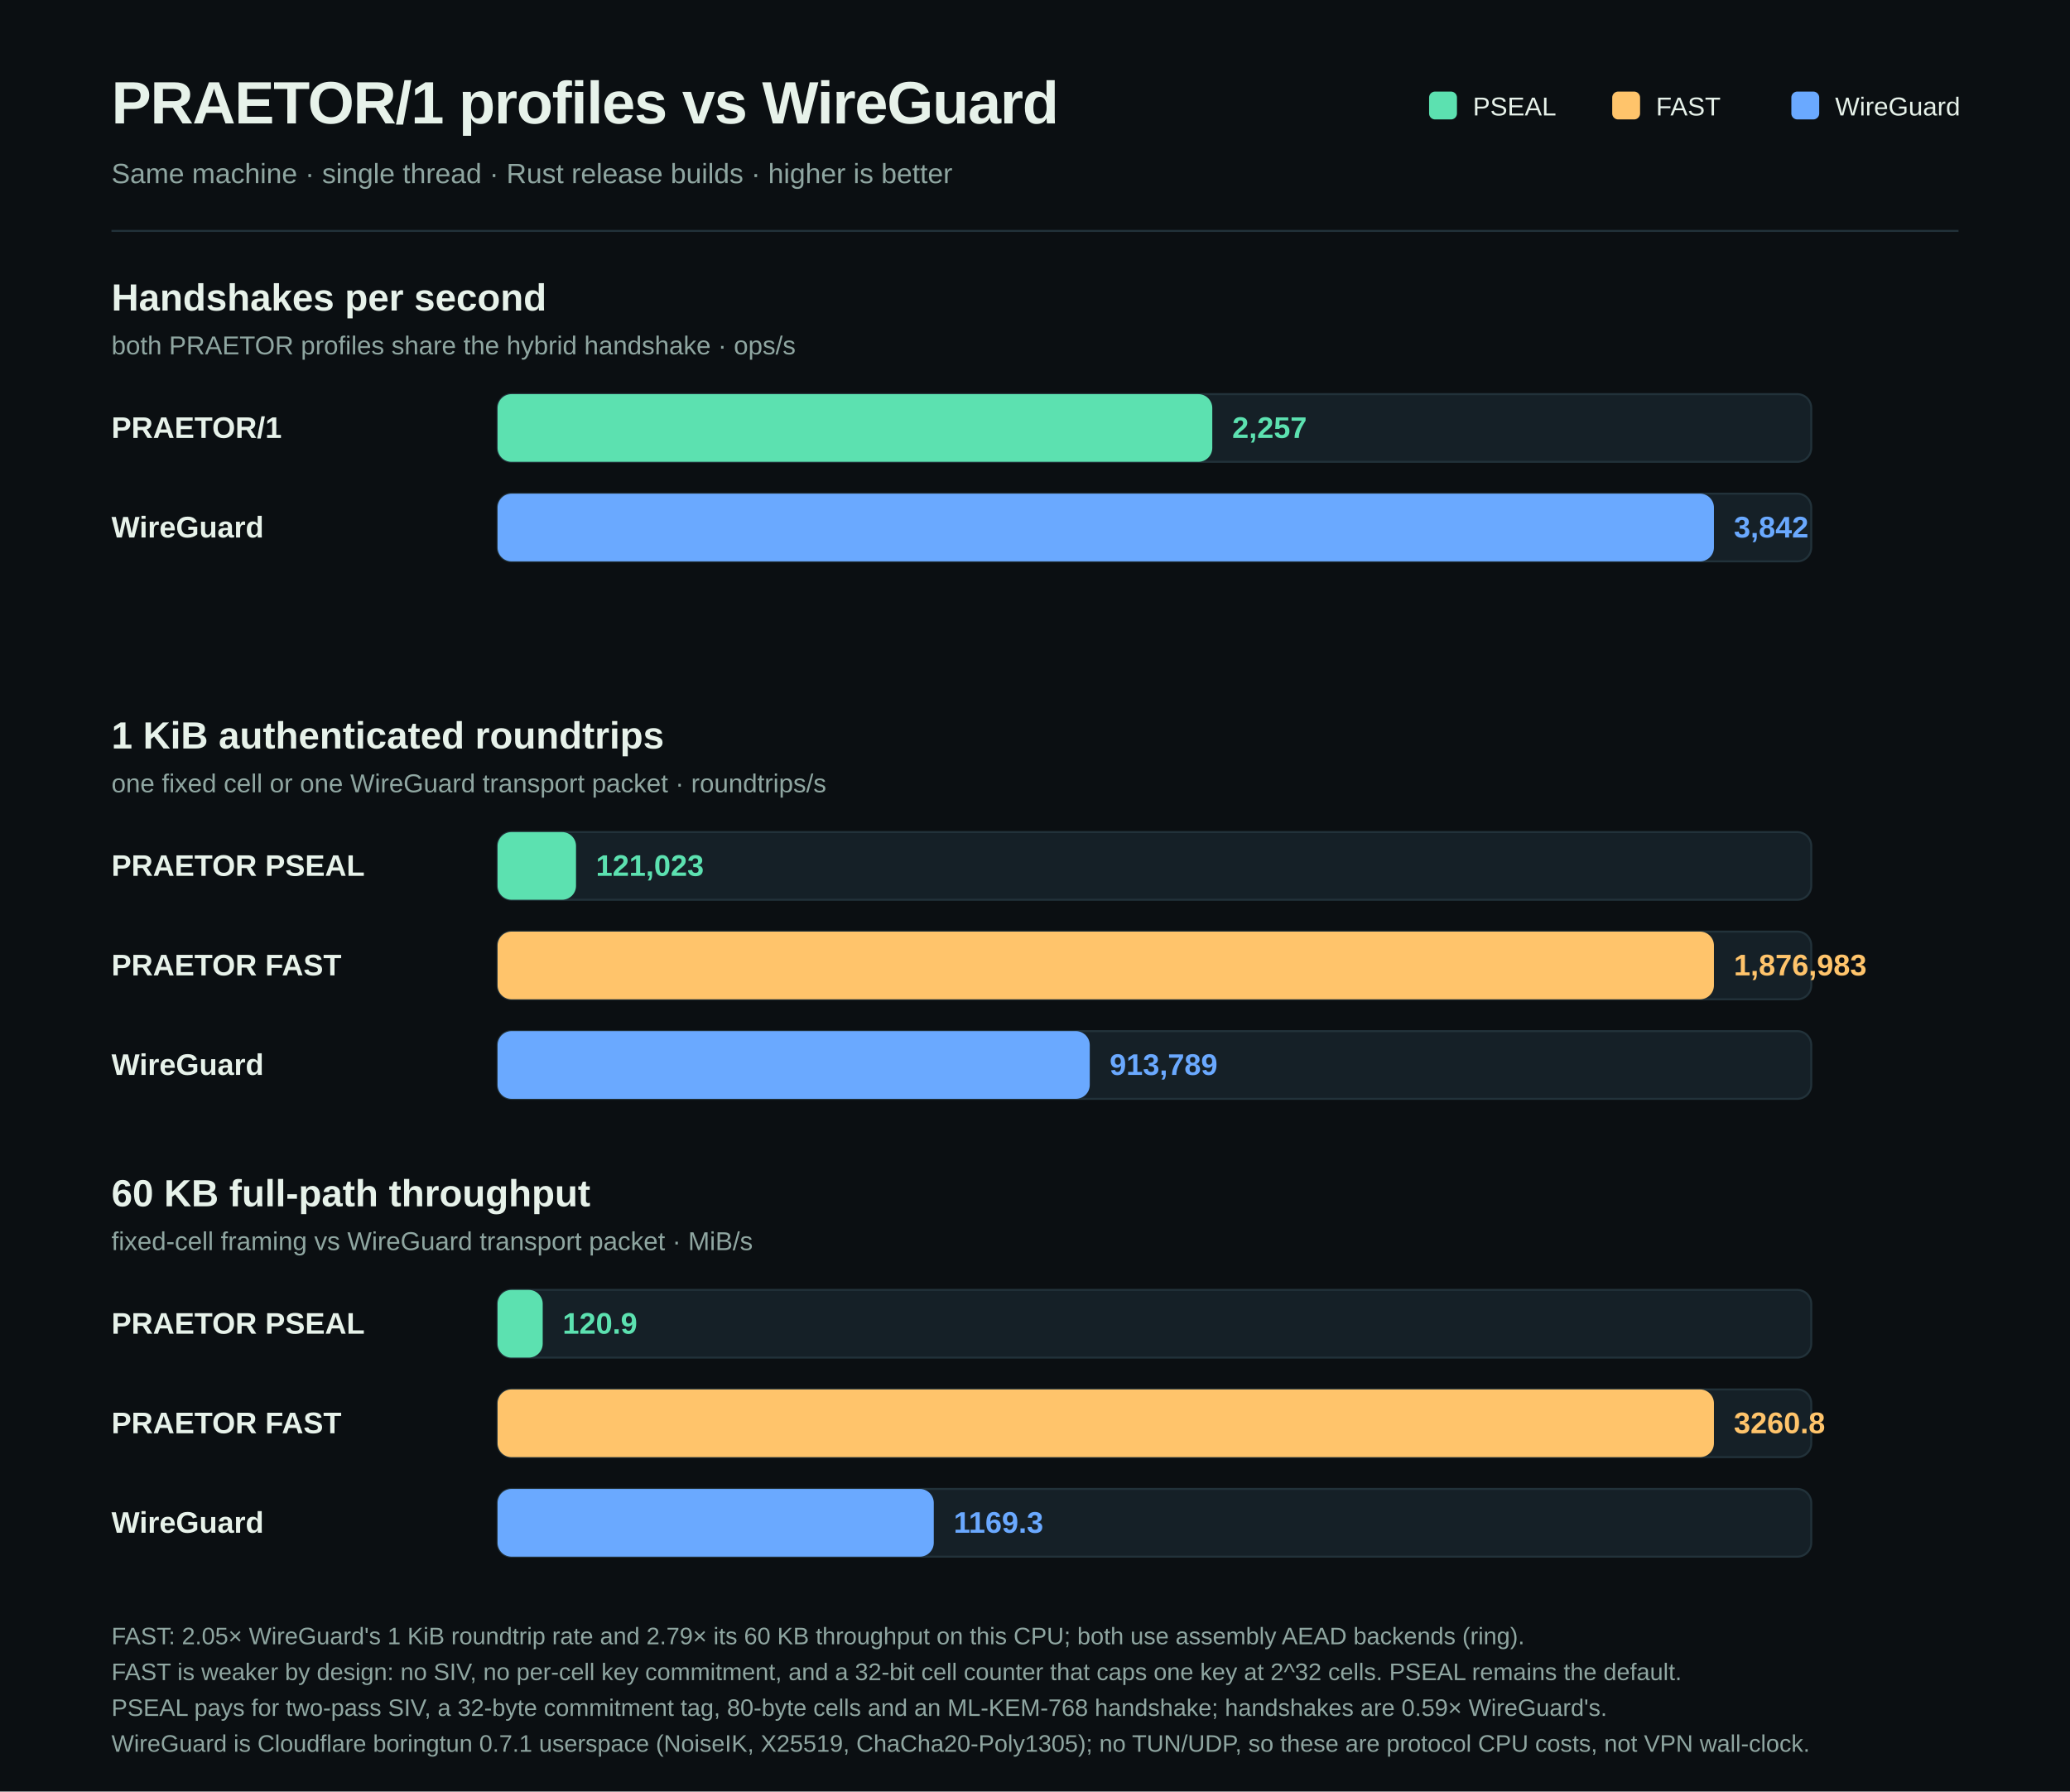
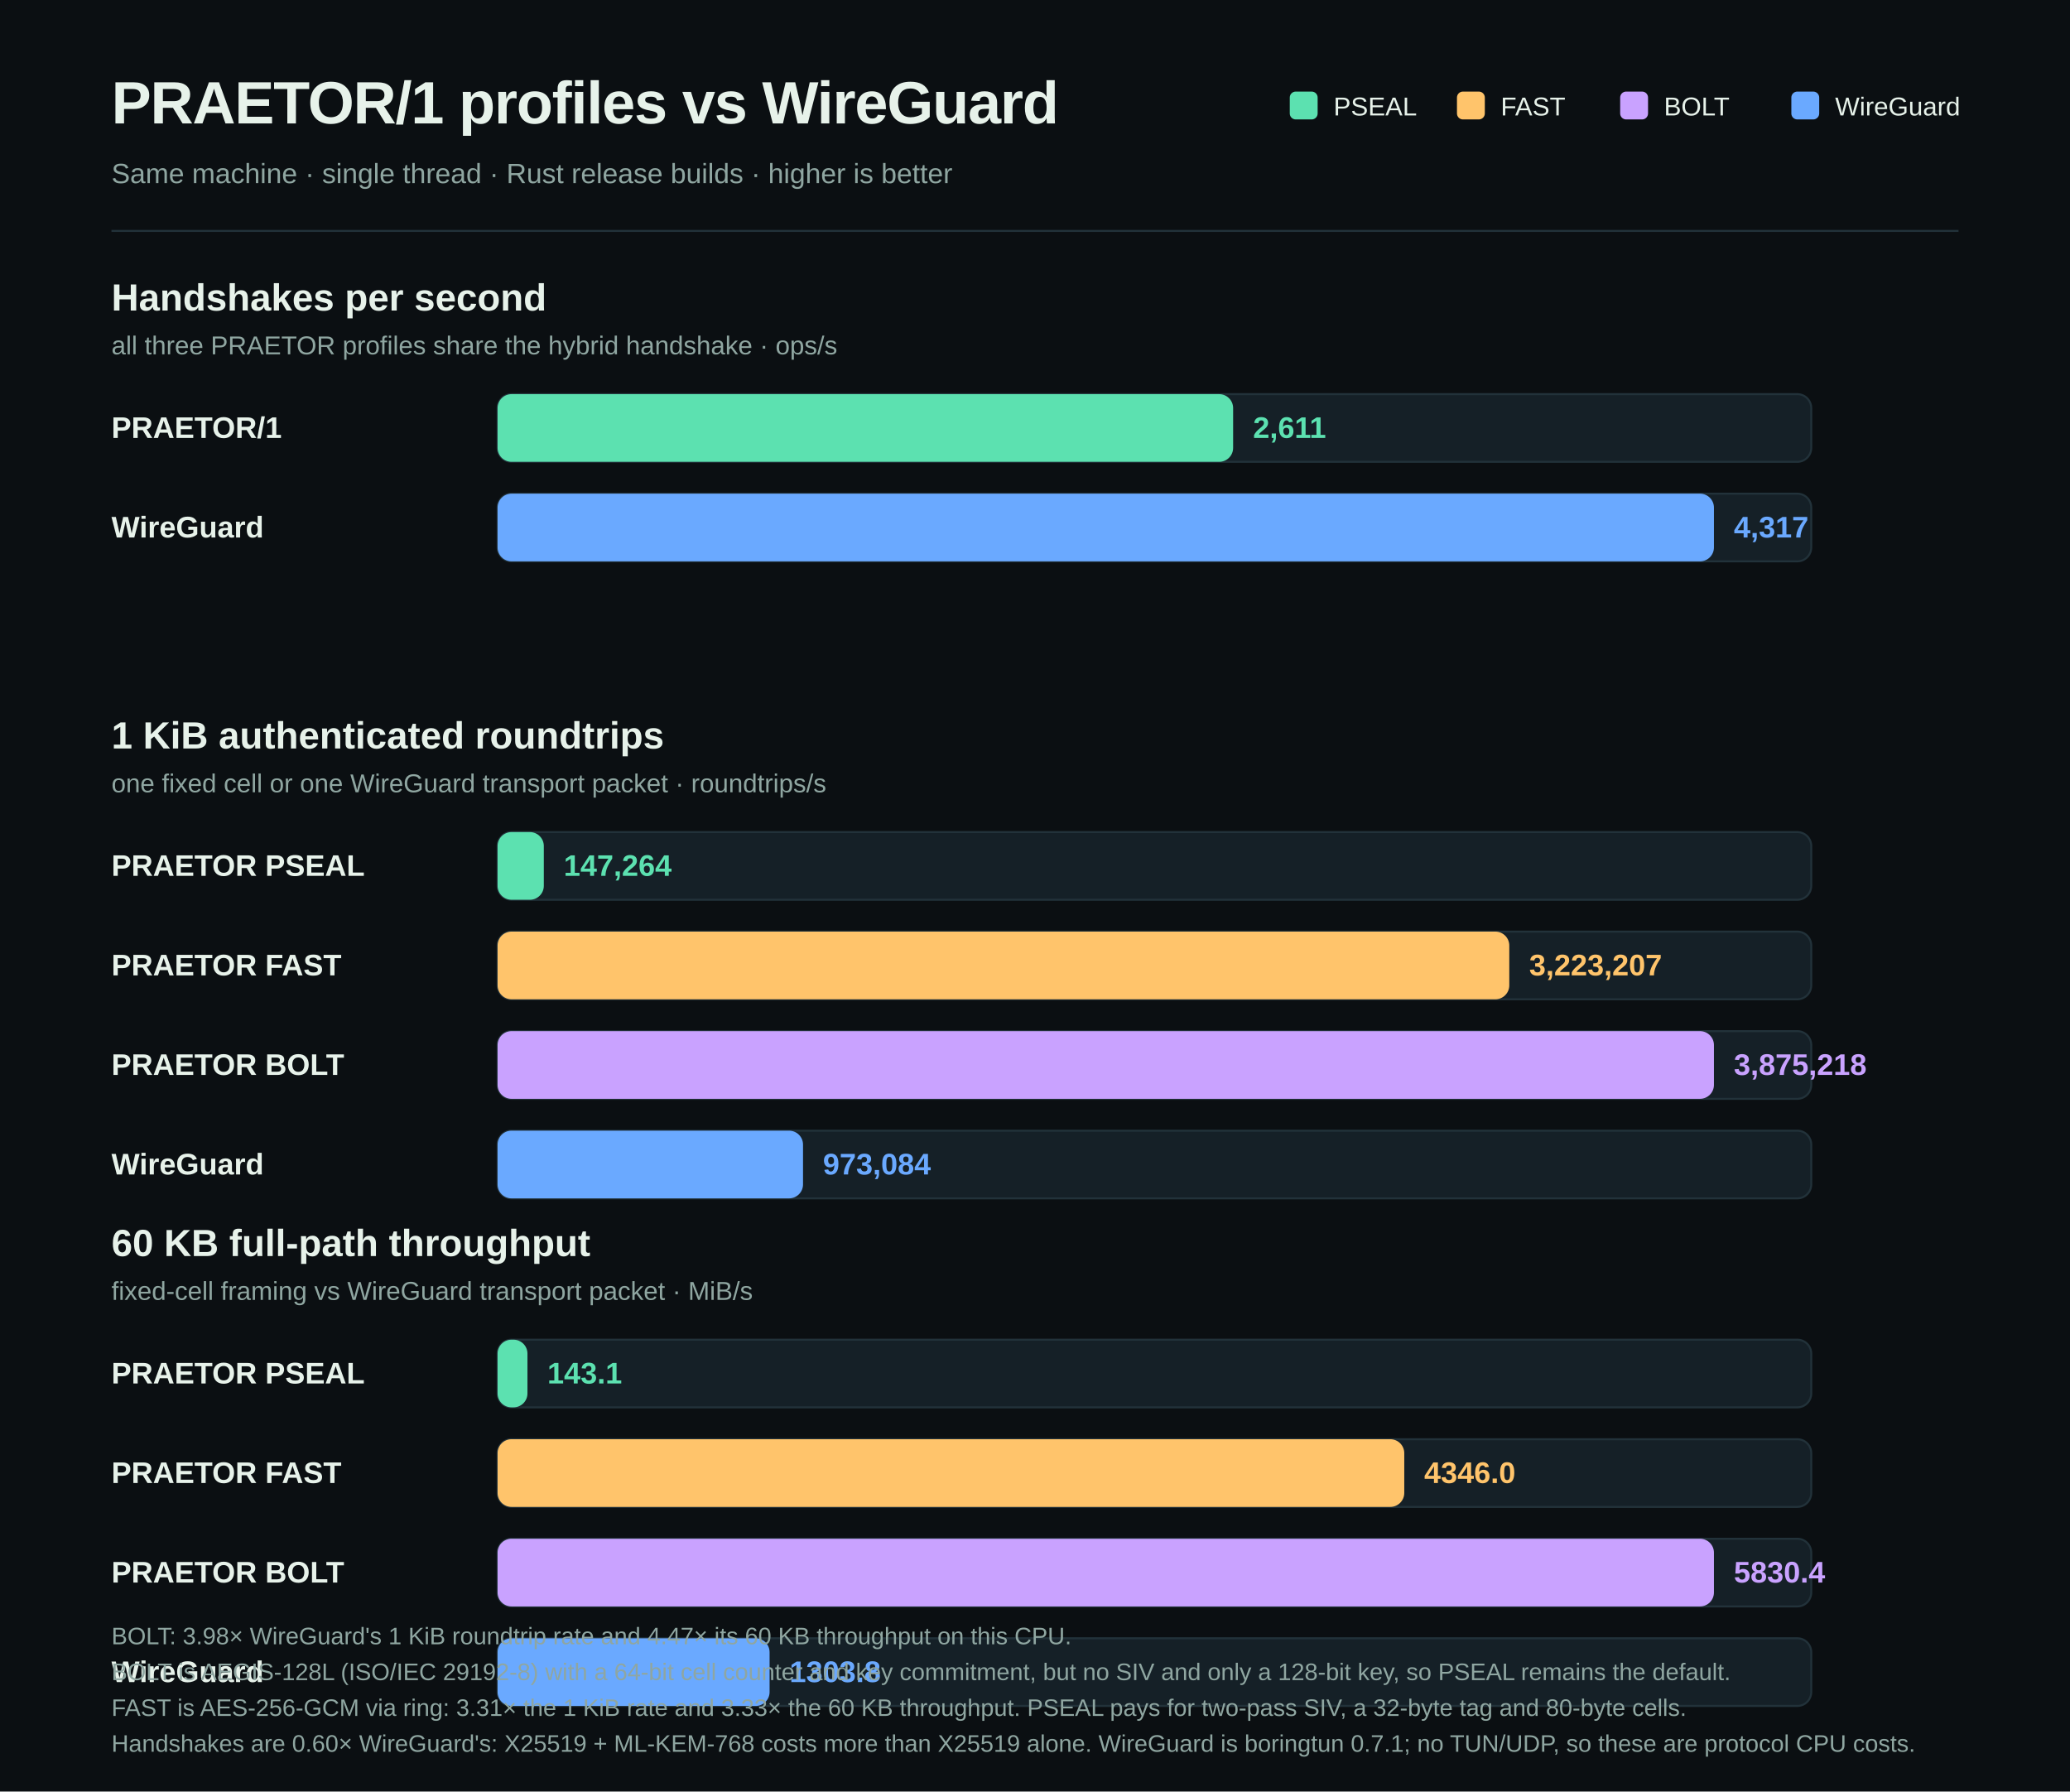
<svg xmlns="http://www.w3.org/2000/svg" width="1040" height="900" viewBox="0 0 1040 900" role="img" aria-labelledby="title desc" font-family="Segoe UI, Arial, sans-serif">
  <rect width="1040" height="900" fill="#0b0f12" />
  <text x="56" y="62" fill="#e7f2ea" font-size="30" font-weight="800" letter-spacing="-0.5">PRAETOR/1 profiles vs WireGuard</text>
  <text x="56" y="92" fill="#8fa6a1" font-size="14">Same machine · single thread · Rust release builds · higher is better</text>
  <g font-family="Segoe UI, Arial, sans-serif">
-     <rect x="718" y="46" width="14" height="14" rx="3" fill="#5ce1b0" />
-     <text x="740" y="58" fill="#e7f2ea" font-size="13">PSEAL</text>
-     <rect x="810" y="46" width="14" height="14" rx="3" fill="#ffc46b" />
-     <text x="832" y="58" fill="#e7f2ea" font-size="13">FAST</text>
+     <rect x="648" y="46" width="14" height="14" rx="3" fill="#5ce1b0" />
+     <text x="670" y="58" fill="#e7f2ea" font-size="13">PSEAL</text>
+     <rect x="732" y="46" width="14" height="14" rx="3" fill="#ffc46b" />
+     <text x="754" y="58" fill="#e7f2ea" font-size="13">FAST</text>
+     <rect x="814" y="46" width="14" height="14" rx="3" fill="#c9a2ff" />
+     <text x="836" y="58" fill="#e7f2ea" font-size="13">BOLT</text>
    <rect x="900" y="46" width="14" height="14" rx="3" fill="#6aa9ff" />
    <text x="922" y="58" fill="#e7f2ea" font-size="13">WireGuard</text>
  </g>
  <line x1="56" y1="116" x2="984" y2="116" stroke="#22323a" />
  <g>
    <text x="56" y="156" fill="#e7f2ea" font-size="19" font-weight="700">Handshakes per second</text>
-     <text x="56" y="178" fill="#8fa6a1" font-size="13">both PRAETOR profiles share the hybrid handshake · ops/s</text>
+     <text x="56" y="178" fill="#8fa6a1" font-size="13">all three PRAETOR profiles share the hybrid handshake · ops/s</text>
    <rect x="250" y="198" width="660" height="34" rx="7" fill="#152027" stroke="#22323a" />
-     <rect x="250" y="198" width="359.07" height="34" rx="7" fill="#5ce1b0" />
+     <rect x="250" y="198" width="369.538" height="34" rx="7" fill="#5ce1b0" />
    <text x="56" y="220" fill="#e7f2ea" font-size="15" font-weight="600">PRAETOR/1</text>
-     <text x="619.07" y="220" fill="#5ce1b0" font-size="15" font-weight="700">2,257</text>
+     <text x="629.538" y="220" fill="#5ce1b0" font-size="15" font-weight="700">2,611</text>
    <rect x="250" y="248" width="660" height="34" rx="7" fill="#152027" stroke="#22323a" />
    <rect x="250" y="248" width="611.111" height="34" rx="7" fill="#6aa9ff" />
    <text x="56" y="270" fill="#e7f2ea" font-size="15" font-weight="600">WireGuard</text>
-     <text x="871.111" y="270" fill="#6aa9ff" font-size="15" font-weight="700">3,842</text>
+     <text x="871.111" y="270" fill="#6aa9ff" font-size="15" font-weight="700">4,317</text>
  </g>
  <g>
    <text x="56" y="376" fill="#e7f2ea" font-size="19" font-weight="700">1 KiB authenticated roundtrips</text>
    <text x="56" y="398" fill="#8fa6a1" font-size="13">one fixed cell or one WireGuard transport packet · roundtrips/s</text>
    <rect x="250" y="418" width="660" height="34" rx="7" fill="#152027" stroke="#22323a" />
-     <rect x="250" y="418" width="39.403" height="34" rx="7" fill="#5ce1b0" />
+     <rect x="250" y="418" width="23.223" height="34" rx="7" fill="#5ce1b0" />
    <text x="56" y="440" fill="#e7f2ea" font-size="15" font-weight="600">PRAETOR PSEAL</text>
-     <text x="299.403" y="440" fill="#5ce1b0" font-size="15" font-weight="700">121,023</text>
+     <text x="283.223" y="440" fill="#5ce1b0" font-size="15" font-weight="700">147,264</text>
    <rect x="250" y="468" width="660" height="34" rx="7" fill="#152027" stroke="#22323a" />
-     <rect x="250" y="468" width="611.111" height="34" rx="7" fill="#ffc46b" />
+     <rect x="250" y="468" width="508.291" height="34" rx="7" fill="#ffc46b" />
    <text x="56" y="490" fill="#e7f2ea" font-size="15" font-weight="600">PRAETOR FAST</text>
-     <text x="871.111" y="490" fill="#ffc46b" font-size="15" font-weight="700">1,876,983</text>
+     <text x="768.291" y="490" fill="#ffc46b" font-size="15" font-weight="700">3,223,207</text>
    <rect x="250" y="518" width="660" height="34" rx="7" fill="#152027" stroke="#22323a" />
-     <rect x="250" y="518" width="297.513" height="34" rx="7" fill="#6aa9ff" />
-     <text x="56" y="540" fill="#e7f2ea" font-size="15" font-weight="600">WireGuard</text>
-     <text x="557.513" y="540" fill="#6aa9ff" font-size="15" font-weight="700">913,789</text>
+     <rect x="250" y="518" width="611.111" height="34" rx="7" fill="#c9a2ff" />
+     <text x="56" y="540" fill="#e7f2ea" font-size="15" font-weight="600">PRAETOR BOLT</text>
+     <text x="871.111" y="540" fill="#c9a2ff" font-size="15" font-weight="700">3,875,218</text>
+     <rect x="250" y="568" width="660" height="34" rx="7" fill="#152027" stroke="#22323a" />
+     <rect x="250" y="568" width="153.453" height="34" rx="7" fill="#6aa9ff" />
+     <text x="56" y="590" fill="#e7f2ea" font-size="15" font-weight="600">WireGuard</text>
+     <text x="413.453" y="590" fill="#6aa9ff" font-size="15" font-weight="700">973,084</text>
  </g>
  <g>
-     <text x="56" y="606" fill="#e7f2ea" font-size="19" font-weight="700">60 KB full-path throughput</text>
-     <text x="56" y="628" fill="#8fa6a1" font-size="13">fixed-cell framing vs WireGuard transport packet · MiB/s</text>
-     <rect x="250" y="648" width="660" height="34" rx="7" fill="#152027" stroke="#22323a" />
-     <rect x="250" y="648" width="22.668" height="34" rx="7" fill="#5ce1b0" />
-     <text x="56" y="670" fill="#e7f2ea" font-size="15" font-weight="600">PRAETOR PSEAL</text>
-     <text x="282.668" y="670" fill="#5ce1b0" font-size="15" font-weight="700">120.9</text>
-     <rect x="250" y="698" width="660" height="34" rx="7" fill="#152027" stroke="#22323a" />
-     <rect x="250" y="698" width="611.111" height="34" rx="7" fill="#ffc46b" />
-     <text x="56" y="720" fill="#e7f2ea" font-size="15" font-weight="600">PRAETOR FAST</text>
-     <text x="871.111" y="720" fill="#ffc46b" font-size="15" font-weight="700">3260.8</text>
-     <rect x="250" y="748" width="660" height="34" rx="7" fill="#152027" stroke="#22323a" />
-     <rect x="250" y="748" width="219.145" height="34" rx="7" fill="#6aa9ff" />
-     <text x="56" y="770" fill="#e7f2ea" font-size="15" font-weight="600">WireGuard</text>
-     <text x="479.145" y="770" fill="#6aa9ff" font-size="15" font-weight="700">1169.3</text>
+     <text x="56" y="631" fill="#e7f2ea" font-size="19" font-weight="700">60 KB full-path throughput</text>
+     <text x="56" y="653" fill="#8fa6a1" font-size="13">fixed-cell framing vs WireGuard transport packet · MiB/s</text>
+     <rect x="250" y="673" width="660" height="34" rx="7" fill="#152027" stroke="#22323a" />
+     <rect x="250" y="673" width="15.002" height="34" rx="7" fill="#5ce1b0" />
+     <text x="56" y="695" fill="#e7f2ea" font-size="15" font-weight="600">PRAETOR PSEAL</text>
+     <text x="275.002" y="695" fill="#5ce1b0" font-size="15" font-weight="700">143.1</text>
+     <rect x="250" y="723" width="660" height="34" rx="7" fill="#152027" stroke="#22323a" />
+     <rect x="250" y="723" width="455.526" height="34" rx="7" fill="#ffc46b" />
+     <text x="56" y="745" fill="#e7f2ea" font-size="15" font-weight="600">PRAETOR FAST</text>
+     <text x="715.526" y="745" fill="#ffc46b" font-size="15" font-weight="700">4346.0</text>
+     <rect x="250" y="773" width="660" height="34" rx="7" fill="#152027" stroke="#22323a" />
+     <rect x="250" y="773" width="611.111" height="34" rx="7" fill="#c9a2ff" />
+     <text x="56" y="795" fill="#e7f2ea" font-size="15" font-weight="600">PRAETOR BOLT</text>
+     <text x="871.111" y="795" fill="#c9a2ff" font-size="15" font-weight="700">5830.4</text>
+     <rect x="250" y="823" width="660" height="34" rx="7" fill="#152027" stroke="#22323a" />
+     <rect x="250" y="823" width="136.656" height="34" rx="7" fill="#6aa9ff" />
+     <text x="56" y="845" fill="#e7f2ea" font-size="15" font-weight="600">WireGuard</text>
+     <text x="396.656" y="845" fill="#6aa9ff" font-size="15" font-weight="700">1303.8</text>
  </g>
-   <text x="56" y="826" fill="#8fa6a1" font-size="12">FAST: 2.05× WireGuard's 1 KiB roundtrip rate and 2.79× its 60 KB throughput on this CPU; both use assembly AEAD backends (ring).</text>
-   <text x="56" y="844" fill="#8fa6a1" font-size="12">FAST is weaker by design: no SIV, no per-cell key commitment, and a 32-bit cell counter that caps one key at 2^32 cells. PSEAL remains the default.</text>
-   <text x="56" y="862" fill="#8fa6a1" font-size="12">PSEAL pays for two-pass SIV, a 32-byte commitment tag, 80-byte cells and an ML-KEM-768 handshake; handshakes are 0.59× WireGuard's.</text>
-   <text x="56" y="880" fill="#8fa6a1" font-size="12">WireGuard is Cloudflare boringtun 0.7.1 userspace (NoiseIK, X25519, ChaCha20-Poly1305); no TUN/UDP, so these are protocol CPU costs, not VPN wall-clock.</text>
+   <text x="56" y="826" fill="#8fa6a1" font-size="12">BOLT: 3.98× WireGuard's 1 KiB roundtrip rate and 4.47× its 60 KB throughput on this CPU.</text>
+   <text x="56" y="844" fill="#8fa6a1" font-size="12">BOLT is AEGIS-128L (ISO/IEC 29192-8) with a 64-bit cell counter and key commitment, but no SIV and only a 128-bit key, so PSEAL remains the default.</text>
+   <text x="56" y="862" fill="#8fa6a1" font-size="12">FAST is AES-256-GCM via ring: 3.31× the 1 KiB rate and 3.33× the 60 KB throughput. PSEAL pays for two-pass SIV, a 32-byte tag and 80-byte cells.</text>
+   <text x="56" y="880" fill="#8fa6a1" font-size="12">Handshakes are 0.60× WireGuard's: X25519 + ML-KEM-768 costs more than X25519 alone. WireGuard is boringtun 0.7.1; no TUN/UDP, so these are protocol CPU costs.</text>
</svg>
